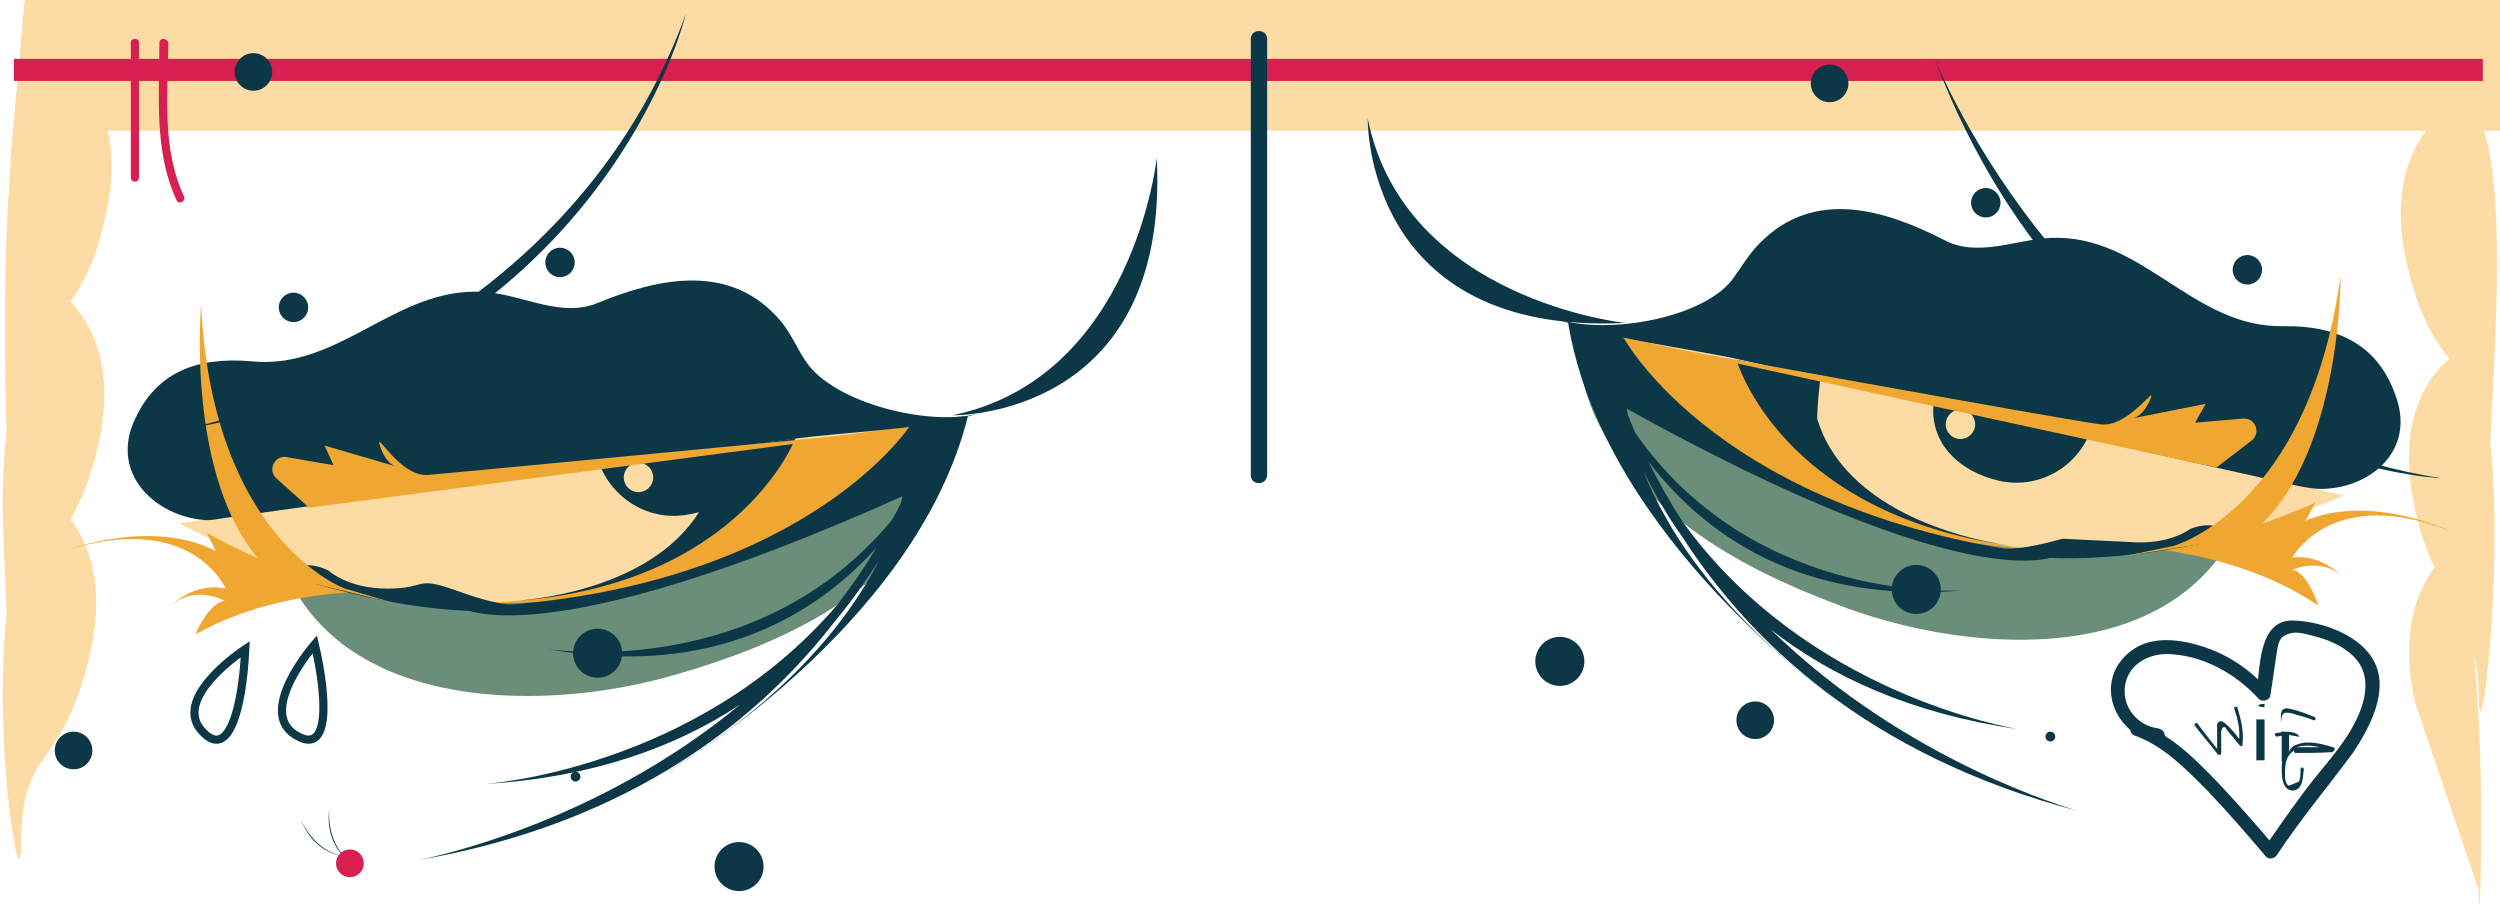
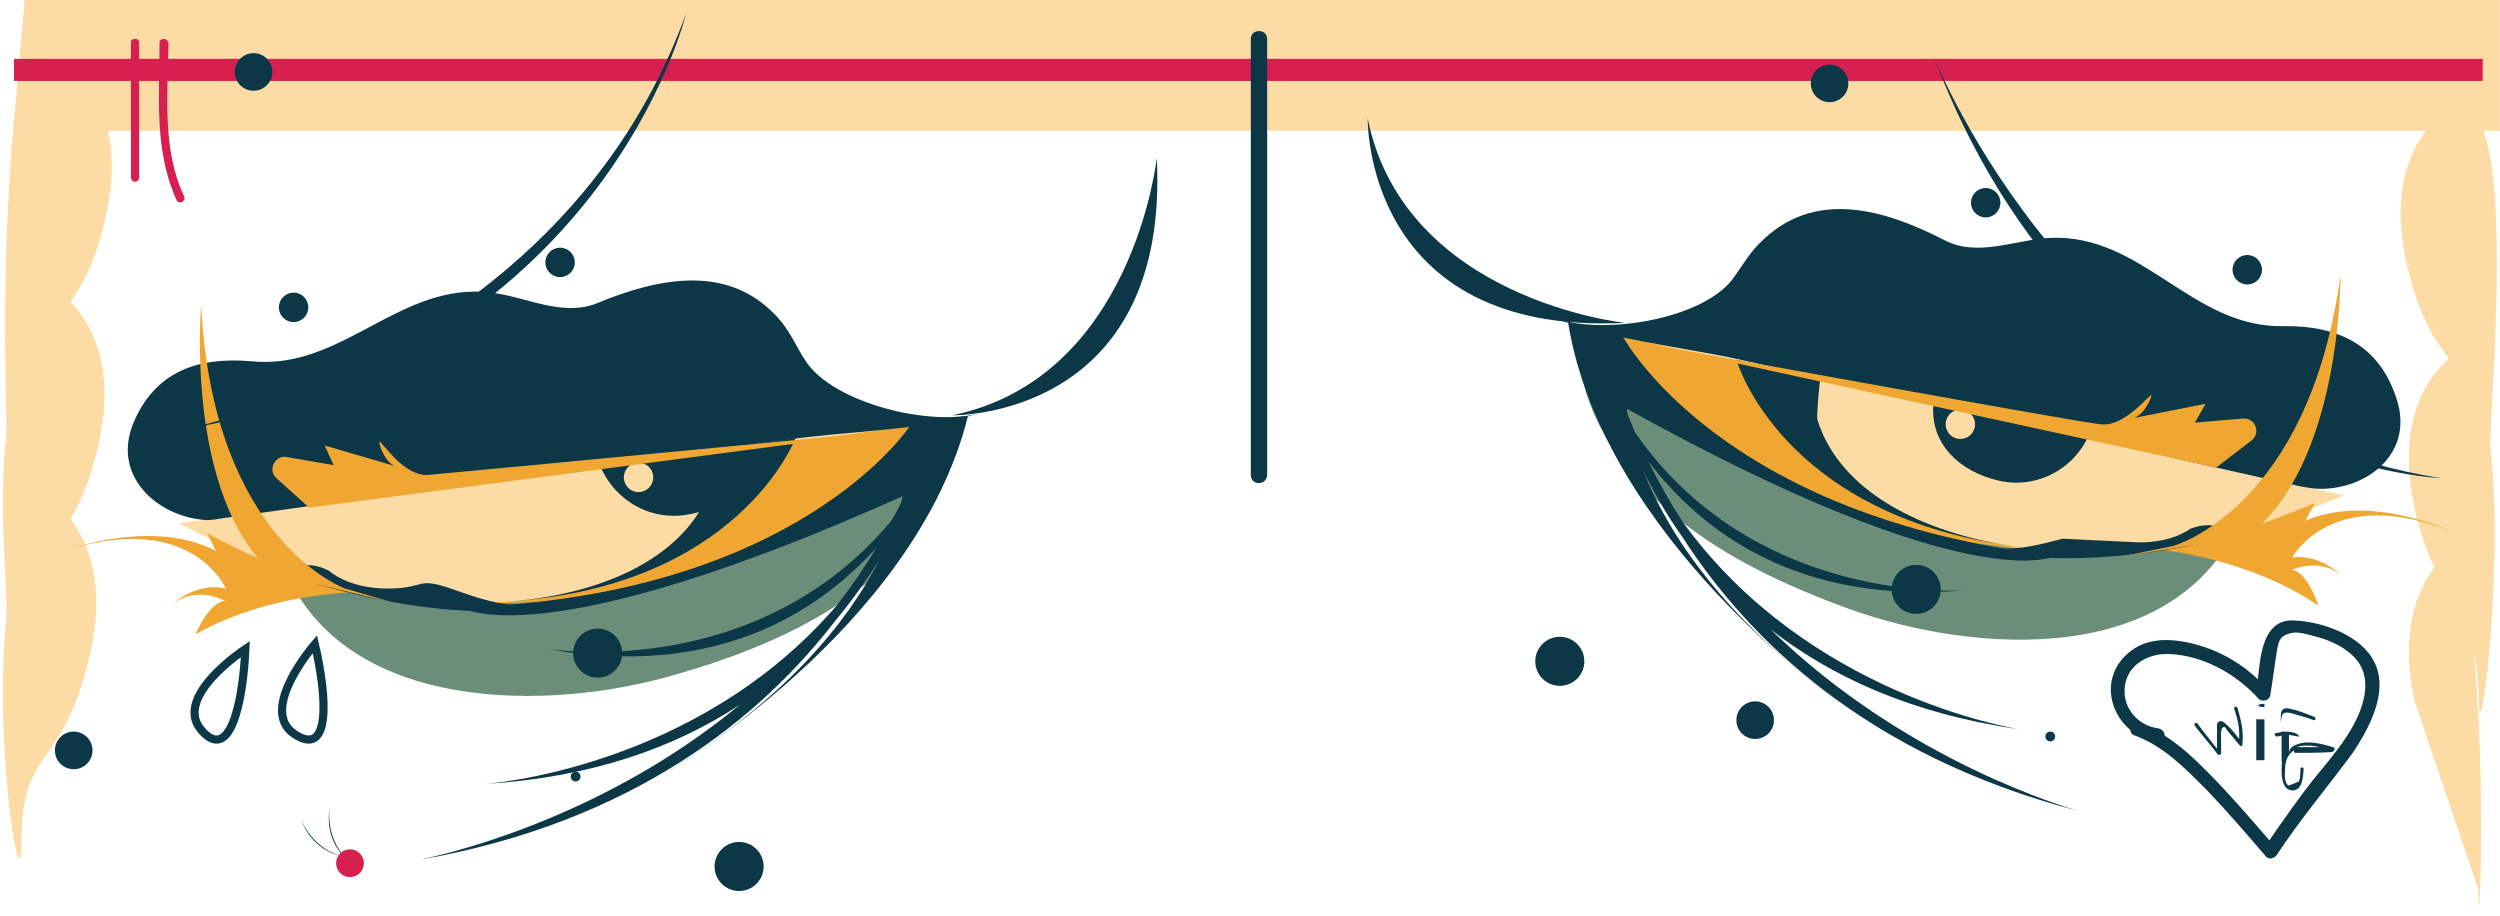
- <svg xmlns="http://www.w3.org/2000/svg" version="1.1" id="Layer_1" x="0px" y="0px" viewBox="-152 341 305.8 112" style="enable-background:new -152 341 305.8 112;" xml:space="preserve">
+ <svg xmlns="http://www.w3.org/2000/svg" version="1.1" id="Layer_1" x="0px" y="0px" width="305.834px" height="112px" viewBox="-152 341 305.8 112" style="enable-background:new -152 341 305.8 112;" xml:space="preserve">
  <style type="text/css">
	.beast-eye-12-st-0{fill:#FCDCA4;}
	.beast-eye-12-st-1{fill:#D72050;}
	.beast-eye-12-st-2{fill:#6B8E7B;}
	.beast-eye-12-st-3{fill:#F0A732;}
	.beast-eye-12-st-4{fill:#0B3746;}
	.beast-eye-12-st-5{fill:#D72051;}
	.beast-eye-12-st-6{fill:none;stroke:#0B3746;stroke-miterlimit:10;}
</style>
  <path class="beast-eye-12-st-0" d="M151.8,357h2v-16H-149l-2,22.6l0.5-4c-1.2,10.2-0.9,27.9-0.7,34.3c-1,8.4-0.1,15.7,0,22.5  c-1.7,15.5,1.8,36.3,1.8,27.6c0-11.9,5.1-8.5,8.4-23c2-8.6-0.3-13.8-2.4-16.5c1.2-2,2.4-4.7,3.4-9c2.3-9.9-1.1-15.2-3.4-17.6  c1.5-2.1,3.1-4.9,4.3-10.4c1-4.4,0.9-7.5,0.3-10.5h283.5c-2.1,3-4.2,7.8-2.3,16.3c1.5,6.4,3.4,9.3,5.2,11.6  c-2.2,1.8-6.7,7.1-4.2,18.4c0.7,3.1,1.5,5.3,2.4,7.1c-2.1,2.8-4.3,7.9-2.4,16.5l7.8,23c0,8.5,1-13.4-0.6-28.9c0.3,1.4,0.6,3,0.6,5.2  c0,8.8,3.2-15.4,1.4-30.9C152.9,387.5,154.7,365,151.8,357z" />
  <rect x="-150.3" y="348.2" class="beast-eye-12-st-1" width="302" height="2.7" />
  <path class="beast-eye-12-st-2" d="M-35.3,393.2c-0.4,0.3-0.5,4.2-0.7,5c-2.1,7.6-8.5,13.7-15,17.7c-5.6,3.4-12,5.8-18.3,7.6  c-15.5,4.6-40.5,4.8-47.9-12.9C-117.2,410.5-76.1,412.4-35.3,393.2z" />
  <path class="beast-eye-12-st-0" d="M-130.1,405l96.1-13.2C-34,391.8-77.6,433.1-130.1,405z" />
  <path class="beast-eye-12-st-3" d="M-54.9,394.9c0,0-9.4,19.8-39.8,19.9c-30.4,0.1,0,0,0,0l3.5,0l6.2-0.2c0,0,24.5-0.3,51.1-22.7  C-42,393.6-54.9,394.9-54.9,394.9" />
  <path class="beast-eye-12-st-4" d="M-127.1,404.6c0.8,0.1,1.6-0.1,2.3-0.2c15.1-2.1,30.2-4.3,45.2-6.3c7.9-1.1,15.9-2.2,23.8-3.3  c7.6-1.1,16.5-1.1,23.8-3.3c-5.9,1.8-18.1-1.1-21.5-6.4c-1-1.5-1.7-3.2-2.9-4.7c-6.1-7.4-15.1-5.4-22.6-2.3  c-4.2,1.7-8.7-0.8-12.9-1.3c-11.2-1.4-18.2,9.5-29.3,8.4c-6.7-0.6-12,1.3-14.6,7.8C-138.2,399.3-132.8,404.1-127.1,404.6z" />
  <circle class="beast-eye-12-st-4" cx="-61.6" cy="447" r="3" />
  <path class="beast-eye-12-st-4" d="M-54.7,394.6c0,0-6.9,18.4-35.6,20c9.2-0.5,21.3-4,25.1-13.5c0.2-0.5,0.1-5,0-5L-54.7,394.6z" />
  <circle class="beast-eye-12-st-4" cx="-83.5" cy="373.1" r="1.8" />
  <circle class="beast-eye-12-st-4" cx="-116.1" cy="378.6" r="1.8" />
  <circle class="beast-eye-12-st-4" cx="-78.9" cy="420.9" r="3" />
  <path class="beast-eye-12-st-4" d="M-59.4,395.4c0,4.8-3.9,7.9-8.8,8.6c-4.8,0.7-9.3-2.3-10.7-6.9" />
  <circle class="beast-eye-12-st-4" cx="-81.6" cy="436" r="0.6" />
  <circle class="beast-eye-12-st-0" cx="-73.9" cy="399.4" r="1.8" />
  <path class="beast-eye-12-st-3" d="M-42.8,393.7l-71.4,9.4l-4-3.6c-1.1-1-0.2-2.8,1.2-2.6l5.8,1l-1.1-2.4l8.9,2.6c0,0-1.3-0.1-2.1-2.5  c-0.8-2.4,2.3,3.7,5.8,3.5C-96.1,398.8-42.8,393.7-42.8,393.7z" />
  <path class="beast-eye-12-st-3" d="M-126.7,406.2c0,0,10.9,6.2,19.9,7.2c0,0-11.6-0.3-21.3,5.2c0,0,1.6-3.9,3.6-4.1c0,0-3.7-2.1-6.7,0.7  c0,0,2.9-3.1,6.8-2.2c0,0-4-9.4-19.1-4.8c0,0,10.2-3.8,17.9,0.2L-126.7,406.2z" />
  <path class="beast-eye-12-st-4" d="M-117.3,411.2c0,0,2.1-2.1,5.5-0.4c0,0,2.3,2.2,7.2,2.2c4.9,0,3.3-1.6,8.3,0.2c5,1.8,7.7,2.3,12.5,1.5  C-83.8,414.7-94.6,418.7-117.3,411.2z" />
  <path class="beast-eye-12-st-3" d="M-109.8,413c0,0-16.2-5.8-17.6-34.7c0,0-2.1,23.3,8.8,32.9l14.6,3.5L-109.8,413z" />
  <path class="beast-eye-12-st-4" d="M-68.1,342.7c0,0-10,42-62.2,51C-130.4,393.7-83.6,385.3-68.1,342.7z" />
  <g>
    <path class="beast-eye-12-st-4" d="M-40.7,392.7c0,0,0,0.2,0.1,0.6l-0.1-0.2c0,0-13.6,20.9-54.9,22.2c0,0,9.4,6.4,54-13.6   c-0.1,0.3-0.1,0.5-0.2,0.8c-0.3,0.7-0.7,1.4-1.1,2.1c-16.3,19.7-41.2,15.9-42.1,15.8c20.2,3.6,32.8-4.2,40.2-12.4   c-1.5,2.5-3.1,4.8-4.8,7c-17.3,20.2-43.1,21.9-43.1,21.9c13.3-0.8,23.5-4.6,31.2-9.7c-18,14.9-38.4,18.8-39.3,19   c26.4-4.6,42-17.6,51-29.3c2.1-2.5,3.8-5,5.3-7.3c-3.9,7.6-11.5,17-26.2,26c0,0,30.6-17.6,37.1-43.7L-40.7,392.7z" />
    <path class="beast-eye-12-st-4" d="M-100.9,446.2C-100.9,446.2-100.9,446.2-100.9,446.2C-100.9,446.2-100.9,446.2-100.9,446.2z" />
    <path class="beast-eye-12-st-4" d="M-85,420.4C-85,420.4-85,420.4-85,420.4C-85,420.4-85,420.4-85,420.4z" />
  </g>
  <path class="beast-eye-12-st-4" d="M146.6,399.5c0,0-43.1-1.8-62-51.4C84.7,348.1,101.9,392.4,146.6,399.5z" />
  <path class="beast-eye-12-st-2" d="M41.2,381.9c0.4,0.3,0.1,4.2,0.3,5c1.5,7.7,7.3,14.4,13.5,18.9c5.3,3.9,11.5,6.8,17.6,9.1  c15.1,5.9,39.9,8.2,48.8-8.9C121.4,406,80.2,404.4,41.2,381.9z" />
  <path class="beast-eye-12-st-0" d="M134.7,401.6L40,380.4C40,380.4,80,425.2,134.7,401.6z" />
  <path class="beast-eye-12-st-3" d="M60.6,385.2c0,0,7.7,20.5,38,23.2s0,0,0,0l-3.5-0.3l-6.2-0.7c0,0-24.4-2.4-49-26.9  C47.8,382.8,60.6,385.2,60.6,385.2" />
  <path class="beast-eye-12-st-4" d="M131.7,400.8c-0.8,0-1.6-0.2-2.3-0.3c-14.9-3.3-29.7-6.7-44.6-10.1c-7.8-1.8-15.6-3.5-23.5-5.3  c-7.5-1.7-16.4-2.5-23.4-5.3c5.7,2.3,18.1,0.4,22-4.6c1.1-1.5,2-3.1,3.3-4.4c6.7-6.9,15.5-4.1,22.7-0.4c4,2.1,8.7-0.1,12.9-0.3  c11.3-0.5,17.3,11,28.5,10.8c6.7-0.1,11.8,2.3,13.9,9C143.3,396.5,137.5,400.9,131.7,400.8z" />
  <circle class="beast-eye-12-st-4" cx="38.8" cy="421.9" r="3" />
  <circle class="beast-eye-12-st-4" cx="71.8" cy="351.2" r="2.3" />
  <circle class="beast-eye-12-st-4" cx="62.7" cy="429.1" r="2.3" />
  <circle class="beast-eye-12-st-4" cx="-121" cy="349.8" r="2.3" />
  <circle class="beast-eye-12-st-4" cx="-143" cy="432.8" r="2.3" />
  <path class="beast-eye-12-st-4" d="M60.4,385c0,0,5.3,18.9,33.8,22.8c-9.1-1.3-20.9-5.7-23.9-15.5c-0.1-0.5,0.3-5,0.4-5L60.4,385z" />
  <circle class="beast-eye-12-st-4" cx="90.9" cy="365.8" r="1.8" />
  <circle class="beast-eye-12-st-4" cx="122.9" cy="374" r="1.8" />
  <circle class="beast-eye-12-st-4" cx="82.4" cy="413.1" r="3" />
  <path class="beast-eye-12-st-4" d="M84.5,390.5c-0.4,4.8,3.2,8.2,8,9.3c4.8,1.1,9.5-1.6,11.2-6" />
  <circle class="beast-eye-12-st-4" cx="98.8" cy="431.1" r="0.6" />
  <circle class="beast-eye-12-st-0" cx="87.8" cy="392.9" r="1.8" />
  <path class="beast-eye-12-st-3" d="M48.7,382.9l70.4,15.3l4.3-3.3c1.2-0.9,0.5-2.8-1-2.7l-5.9,0.5l1.3-2.3l-9.1,1.8c0,0,1.3,0,2.3-2.3  s-2.6,3.5-6.1,3C101.3,392.5,48.7,382.9,48.7,382.9z" />
  <path class="beast-eye-12-st-3" d="M131.2,402.5c0,0-11.4,5.2-20.4,5.6c0,0,11.6,0.7,20.8,7c0,0-1.3-4.1-3.2-4.4c0,0,3.9-1.8,6.6,1.3  c0,0-2.7-3.3-6.6-2.8c0,0,4.8-9,19.4-3.2c0,0-9.8-4.7-17.8-1.3L131.2,402.5z" />
  <path class="beast-eye-12-st-4" d="M100.3,406.9c-5.1,1.4-7.9,1.7-12.6,0.4c0,0,10.4,4.9,33.6-0.7c0,0-1.9-2.3-5.4-0.9c0,0-2.5,2-7.4,1.6" />
  <path class="beast-eye-12-st-3" d="M113.8,407.8c0,0,16.6-4.5,20.5-33.1c0,0,0.2,23.3-11.5,32l-14.9,2.3L113.8,407.8z" />
  <g>
    <path class="beast-eye-12-st-4" d="M49,398.6c1.3,2.6,2.8,5.3,4.8,8.1c8,12.4,22.4,26.7,48.4,33.5c-0.9-0.3-20.9-5.9-37.6-22.2   c7.3,5.7,17.1,10.3,30.3,12.2c-1-0.2-25.9-4.3-41.1-25.4c-1.5-2.3-2.9-4.8-4.2-7.4c6.7,8.8,18.5,17.6,38.8,15.8   c-2.6,0.2-26.4,0.9-40.4-19.3c-0.3-0.7-0.6-1.5-0.9-2.2c0-0.2-0.1-0.5-0.1-0.7C89.5,414.6,99.4,409,99.4,409   c-41-4.7-52.8-26.7-52.8-26.7l-0.1,0.2c0.1-0.4,0.1-0.6,0.1-0.6l-6.8-1.5c4.3,26.6,33.4,46.7,33.4,46.7   C59,416.7,52.2,406.6,49,398.6z" />
    <path class="beast-eye-12-st-4" d="M102.2,440.1C102.2,440.2,102.2,440.2,102.2,440.1C102.2,440.2,102.2,440.1,102.2,440.1z" />
    <path class="beast-eye-12-st-4" d="M94.8,430.1C94.8,430.1,94.8,430.1,94.8,430.1C94.8,430.1,94.8,430.1,94.8,430.1z" />
    <path class="beast-eye-12-st-4" d="M88.2,413.1c0.2,0,0.3,0,0.3,0C88.4,413.1,88.3,413.1,88.2,413.1z" />
  </g>
  <path class="beast-eye-12-st-4" d="M-35.5,391.8c0,0,26.6,0.5,25-31.5C-10.5,360.2-13.3,387.2-35.5,391.8z" />
  <path class="beast-eye-12-st-4" d="M15.3,355.5c0,0-0.5,26.6,31.5,25C46.8,380.5,19.8,377.7,15.3,355.5z" />
  <path class="beast-eye-12-st-4" d="M2,400.1L2,400.1c-0.6,0-1-0.4-1-1v-53.3c0-0.6,0.4-1,1-1h0c0.6,0,1,0.4,1,1v53.3C3,399.6,2.6,400.1,2,400.1z" />
  <g>
    <path class="beast-eye-12-st-4" d="M138.5,422.1c-1.6-3.4-6.5-5.1-10-5.2c-3.6-0.1-4,4.1-4.3,7.2c-1.9-1.8-4.2-3.2-6.7-4   c-2.8-0.9-6.3-1.4-8.8,0.5c-3.6,2.7-3,7.3-0.1,9.7c0,0.3,0.2,0.6,0.6,0.7c3.5,1.3,6.1,4,8.7,6.6c2.5,2.6,4.9,5.4,7.3,8.2   c0.4,0.4,1,0.2,1.3-0.2c2.9-4.4,6.2-8.3,9.3-12.5C137.8,430.1,140.2,425.7,138.5,422.1z M136.9,427.4c-1.1,3.3-3.5,6-5.7,8.7   c-2,2.5-3.8,5.1-5.6,7.7c-2.5-2.9-5-5.8-7.7-8.5c-1.6-1.6-3.2-3.1-5.1-4.3c0-0.4-0.3-0.8-0.8-0.9c-2.4-0.3-4.3-2.4-4.1-4.9   c0.2-2.7,2.6-4.2,5.2-4.2c4.3,0.1,8.4,2.4,11.2,5.5c0.4,0.4,1.3,0.2,1.4-0.4c0.3-1.7,0.5-3.5,0.8-5.3c0.2-1.3,0.3-2.1,2-2.4   c0.8-0.1,1.7,0.2,2.5,0.4c1.7,0.4,3.6,1.2,4.9,2.5C137.6,423,137.6,425.2,136.9,427.4z" />
    <path class="beast-eye-12-st-4" d="M121.7,427.6c-0.1-0.3-0.5-0.1-0.4,0.1c0.4,1.2,0.7,2.4,0.6,3.7c-0.5-0.7-1.1-1.4-1.7-1.9   c-0.2-0.2-0.5-0.4-0.8-0.2c-0.3,0.2-0.2,0.6-0.2,0.8c0,0.8,0,1.7,0,2.5c-0.8-1-1.6-2-2.4-3.1c-0.2-0.2-0.5,0.1-0.3,0.3   c0.9,1.2,1.9,2.3,2.8,3.5c0.1,0.1,0.4,0,0.4-0.1l0-1.5c0-0.4-0.1-1.5,0.2-1.7c0.3-0.2,0.3,0,0.5,0.3c0.2,0.2,0.3,0.4,0.5,0.6   c0.4,0.4,0.7,0.9,1.1,1.3c0.1,0.1,0.3,0.1,0.3-0.1C122.5,430.4,122.1,429,121.7,427.6z" />
    <rect x="124" y="429" class="beast-eye-12-st-4" width="1" height="5" />
    <path class="beast-eye-12-st-4" d="M125,427.1c-1,0-1,0.4,0,0.4V427.1z" />
    <path class="beast-eye-12-st-4" d="M133.4,432.4c-1.4-0.4-3.1-0.9-4.5-0.3c-0.6,0.2-0.9,0.6-0.9,1.1v-2.3c0,0,0.6,0.1,1.1,0.2   c0.3,0.1,0-0.3-0.3-0.4c-0.5-0.2-0.8-0.2-1.8-0.2v-1c0-0.2,0.1-1.1,0.3-1.2c0.3-0.3,1.2,0,1.5,0.1c0.7,0.2,1.5,0.4,2.2,0.7   c0.2,0.1,0.4-0.3,0.1-0.4c-1-0.4-2-0.8-3-1c-0.4-0.1-0.8-0.1-1,0.3c-0.1,0.2-0.1,0.6-0.1,0.9c0,0.5,0,1.1,0,1.7c0,0-0.4,0-0.6,0.1   c-0.3,0-0.1,0.4,0.1,0.4c0.2,0,0.4-0.1,0.6-0.1c0,1.1,0,2.2,0,3.2c0,0,0.1,0,0.1,0c-0.1,0-0.1,0.7-0.1,1c0,0.9,0.1,2.4,1.3,2.5   c1.3,0,1.3-1.7,1.4-2.6c0-0.3-0.4-0.3-0.4,0c0,0.4,0,1.2-0.2,1.5c-0.4,0.2-0.9,0.4-1.3,0.5c-0.3-0.3-0.4-0.7-0.4-1.2   c0-0.7,0-1.5,0.3-2.2c0.2-0.4,0.5-0.7,0.8-0.9c0,0.1,0,0.3,0.2,0.3c1.5,0,3,0,4.5-0.1C133.6,432.8,133.7,432.5,133.4,432.4z    M131.8,432.4c-1,0-1.9,0-2.9,0C129.8,432.1,130.9,432.2,131.8,432.4z" />
  </g>
  <g>
    <path class="beast-eye-12-st-4" d="M-109.7,445.8c0,0-3.9-0.2-5.5-4.6C-115.2,441.2-113.7,445.2-109.7,445.8z" />
    <path class="beast-eye-12-st-4" d="M-109.1,446.5c0,0-3.3-2-2.6-6.7C-111.7,439.8-112.3,444-109.1,446.5z" />
    <circle class="beast-eye-12-st-1" cx="-109.2" cy="446.6" r="1.7" />
  </g>
  <g>
    <g>
      <path class="beast-eye-12-st-5" d="M-136,346.2c0,5.5,0,11,0,16.5c0,0.7,1,0.7,1,0c0-5.5,0-11,0-16.5C-135,345.6-136,345.6-136,346.2L-136,346.2    z" />
    </g>
  </g>
  <g>
    <g>
      <path class="beast-eye-12-st-5" d="M-132.5,346.2c0,6.4-0.7,13.3,2.1,19.3c0.3,0.6,1.2,0.1,0.9-0.5c-2.7-5.7-2-12.6-1.9-18.7    C-131.5,345.6-132.5,345.6-132.5,346.2L-132.5,346.2z" />
    </g>
  </g>
  <path class="beast-eye-12-st-6" d="M-113.5,419.8c0,0-7,8-2.5,11S-112,426.2-113.5,419.8z" />
  <path class="beast-eye-12-st-6" d="M-122,420.4c0,0-8.9,5.8-5.4,9.9C-123.9,434.4-122.3,427-122,420.4z" />
</svg>
